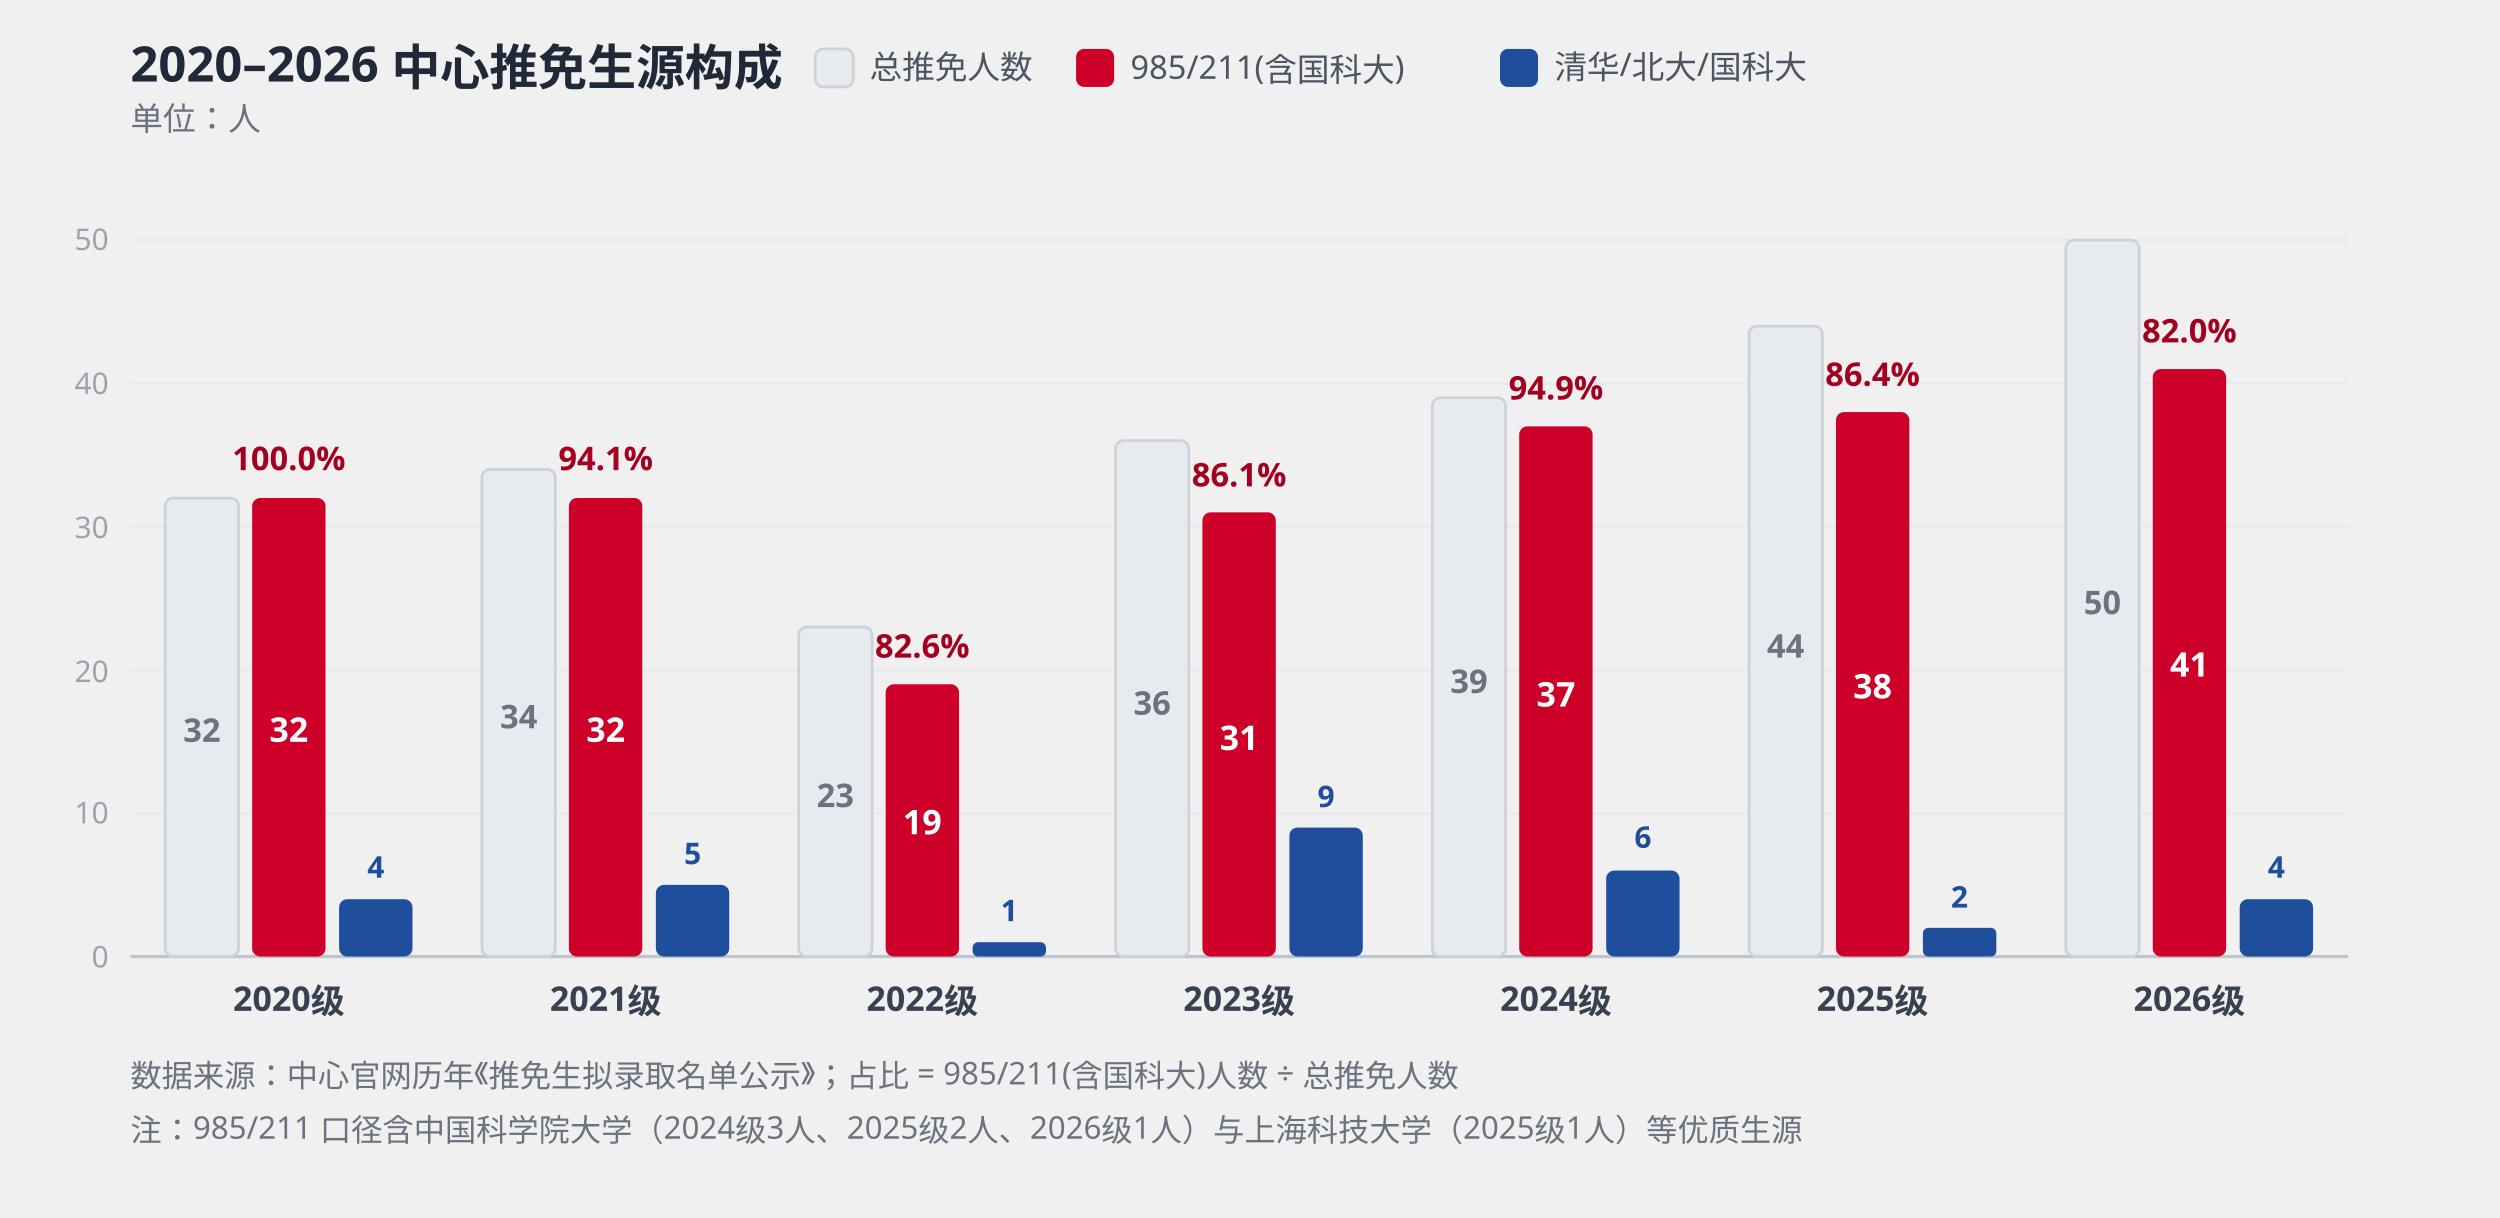
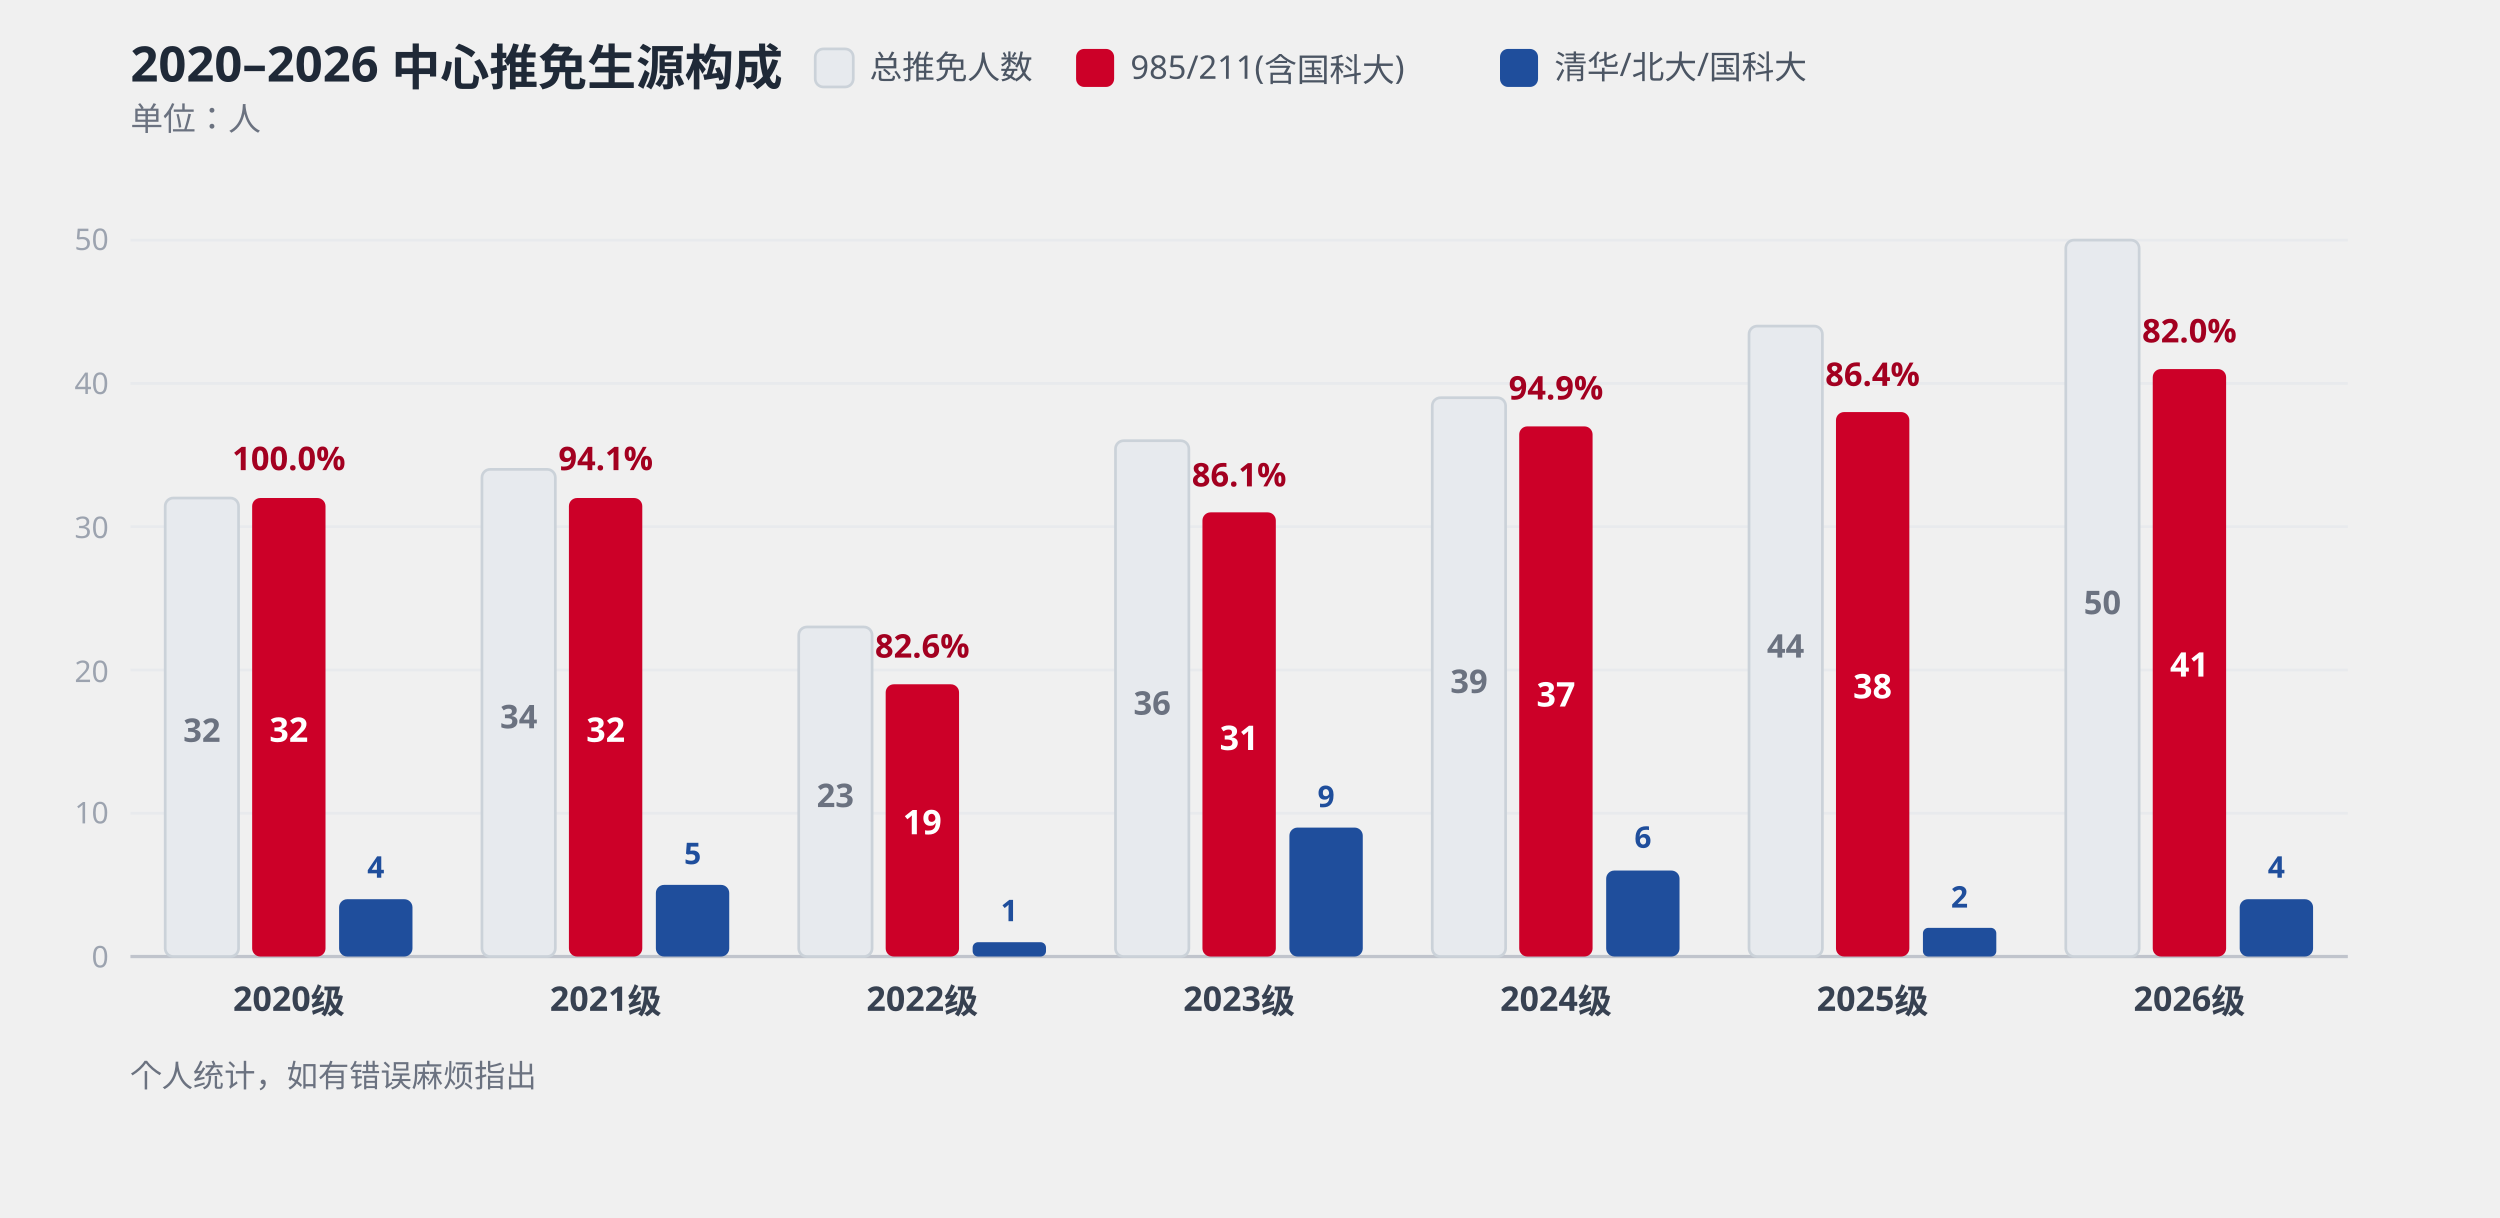
<svg xmlns="http://www.w3.org/2000/svg" width="920" height="448" viewBox="0 0 920 448" font-family="'Microsoft YaHei','PingFang SC','Noto Sans SC',sans-serif" role="img" aria-label="2020至2026年中心推免生源构成柱状图">
  <text x="48" y="30" font-size="18" font-weight="700" fill="#1F2937">2020–2026 中心推免生源构成</text>
  <text x="48" y="48" font-size="12" fill="#6B7280">单位：人</text>
  <rect x="300" y="18" width="14" height="14" rx="3" fill="#E7EAEE" stroke="#CBD2D9" />
  <text x="320" y="29" font-size="12" fill="#4B5563">总推免人数</text>
  <rect x="396" y="18" width="14" height="14" rx="3" fill="#CC0028" />
  <text x="416" y="29" font-size="12" fill="#4B5563">985/211(含国科大)</text>
  <rect x="552" y="18" width="14" height="14" rx="3" fill="#1F4E9C" />
  <text x="572" y="29" font-size="12" fill="#4B5563">清华/北大/国科大</text>
  <line x1="48" y1="352" x2="864" y2="352" stroke="#C0C4CC" stroke-width="1.2" />
  <g stroke="#E8EAED" stroke-width="1">
    <line x1="48" y1="88.36" x2="864" y2="88.36" />
    <line x1="48" y1="141.09" x2="864" y2="141.09" />
    <line x1="48" y1="193.82" x2="864" y2="193.82" />
    <line x1="48" y1="246.55" x2="864" y2="246.55" />
    <line x1="48" y1="299.27" x2="864" y2="299.27" />
  </g>
  <g font-size="11" fill="#9CA3AF" text-anchor="end">
    <text x="40" y="92">50</text>
    <text x="40" y="145">40</text>
    <text x="40" y="198">30</text>
    <text x="40" y="251">20</text>
    <text x="40" y="303">10</text>
    <text x="40" y="356">0</text>
  </g>
  <g>
    <rect x="60.79" y="183.27" width="27" height="168.73" rx="3" fill="#E7EAEE" stroke="#CBD2D9" />
    <rect x="92.79" y="183.27" width="27" height="168.73" rx="3" fill="#CC0028" />
    <rect x="124.79" y="330.91" width="27" height="21.09" rx="3" fill="#1F4E9C" />
    <text x="74.3" y="273" font-size="12" font-weight="700" fill="#6B7280" text-anchor="middle">32</text>
    <text x="106.3" y="273" font-size="12.5" font-weight="700" fill="#FFFFFF" text-anchor="middle">32</text>
    <text x="106.3" y="173" font-size="12" font-weight="700" fill="#A30020" text-anchor="middle">100.0%</text>
    <text x="138.3" y="323" font-size="11" font-weight="700" fill="#1F4E9C" text-anchor="middle">4</text>
  </g>
  <g>
    <rect x="177.36" y="172.73" width="27" height="179.27" rx="3" fill="#E7EAEE" stroke="#CBD2D9" />
    <rect x="209.36" y="183.27" width="27" height="168.73" rx="3" fill="#CC0028" />
    <rect x="241.36" y="325.64" width="27" height="26.36" rx="3" fill="#1F4E9C" />
    <text x="190.9" y="268" font-size="12" font-weight="700" fill="#6B7280" text-anchor="middle">34</text>
    <text x="222.9" y="273" font-size="12.5" font-weight="700" fill="#FFFFFF" text-anchor="middle">32</text>
    <text x="222.9" y="173" font-size="12" font-weight="700" fill="#A30020" text-anchor="middle">94.1%</text>
    <text x="254.9" y="318" font-size="11" font-weight="700" fill="#1F4E9C" text-anchor="middle">5</text>
  </g>
  <g>
    <rect x="293.93" y="230.73" width="27" height="121.27" rx="3" fill="#E7EAEE" stroke="#CBD2D9" />
    <rect x="325.93" y="251.82" width="27" height="100.18" rx="3" fill="#CC0028" />
    <rect x="357.93" y="346.73" width="27" height="5.27" rx="2" fill="#1F4E9C" />
    <text x="307.4" y="297" font-size="12" font-weight="700" fill="#6B7280" text-anchor="middle">23</text>
    <text x="339.4" y="307" font-size="12.5" font-weight="700" fill="#FFFFFF" text-anchor="middle">19</text>
    <text x="339.4" y="242" font-size="12" font-weight="700" fill="#A30020" text-anchor="middle">82.6%</text>
    <text x="371.4" y="339" font-size="11" font-weight="700" fill="#1F4E9C" text-anchor="middle">1</text>
  </g>
  <g>
    <rect x="410.5" y="162.18" width="27" height="189.82" rx="3" fill="#E7EAEE" stroke="#CBD2D9" />
    <rect x="442.5" y="188.55" width="27" height="163.45" rx="3" fill="#CC0028" />
    <rect x="474.5" y="304.55" width="27" height="47.45" rx="3" fill="#1F4E9C" />
    <text x="424" y="263" font-size="12" font-weight="700" fill="#6B7280" text-anchor="middle">36</text>
    <text x="456" y="276" font-size="12.5" font-weight="700" fill="#FFFFFF" text-anchor="middle">31</text>
    <text x="456" y="179" font-size="12" font-weight="700" fill="#A30020" text-anchor="middle">86.1%</text>
    <text x="488" y="297" font-size="11" font-weight="700" fill="#1F4E9C" text-anchor="middle">9</text>
  </g>
  <g>
    <rect x="527.07" y="146.36" width="27" height="205.64" rx="3" fill="#E7EAEE" stroke="#CBD2D9" />
    <rect x="559.07" y="156.91" width="27" height="195.09" rx="3" fill="#CC0028" />
    <rect x="591.07" y="320.36" width="27" height="31.64" rx="3" fill="#1F4E9C" />
    <text x="540.6" y="255" font-size="12" font-weight="700" fill="#6B7280" text-anchor="middle">39</text>
    <text x="572.6" y="260" font-size="12.5" font-weight="700" fill="#FFFFFF" text-anchor="middle">37</text>
    <text x="572.6" y="147" font-size="12" font-weight="700" fill="#A30020" text-anchor="middle">94.9%</text>
    <text x="604.6" y="312" font-size="11" font-weight="700" fill="#1F4E9C" text-anchor="middle">6</text>
  </g>
  <g>
    <rect x="643.64" y="120" width="27" height="232" rx="3" fill="#E7EAEE" stroke="#CBD2D9" />
    <rect x="675.64" y="151.64" width="27" height="200.36" rx="3" fill="#CC0028" />
    <rect x="707.64" y="341.45" width="27" height="10.55" rx="2" fill="#1F4E9C" />
    <text x="657.1" y="242" font-size="12" font-weight="700" fill="#6B7280" text-anchor="middle">44</text>
    <text x="689.1" y="257" font-size="12.5" font-weight="700" fill="#FFFFFF" text-anchor="middle">38</text>
    <text x="689.1" y="142" font-size="12" font-weight="700" fill="#A30020" text-anchor="middle">86.4%</text>
    <text x="721.1" y="334" font-size="11" font-weight="700" fill="#1F4E9C" text-anchor="middle">2</text>
  </g>
  <g>
    <rect x="760.21" y="88.36" width="27" height="263.64" rx="3" fill="#E7EAEE" stroke="#CBD2D9" />
    <rect x="792.21" y="135.82" width="27" height="216.18" rx="3" fill="#CC0028" />
    <rect x="824.21" y="330.91" width="27" height="21.09" rx="3" fill="#1F4E9C" />
    <text x="773.7" y="226" font-size="12" font-weight="700" fill="#6B7280" text-anchor="middle">50</text>
    <text x="805.7" y="249" font-size="12.5" font-weight="700" fill="#FFFFFF" text-anchor="middle">41</text>
    <text x="805.7" y="126" font-size="12" font-weight="700" fill="#A30020" text-anchor="middle">82.0%</text>
    <text x="837.7" y="323" font-size="11" font-weight="700" fill="#1F4E9C" text-anchor="middle">4</text>
  </g>
  <g font-size="12.5" font-weight="700" fill="#374151" text-anchor="middle">
    <text x="106.3" y="372">2020级</text>
    <text x="222.9" y="372">2021级</text>
    <text x="339.4" y="372">2022级</text>
    <text x="456" y="372">2023级</text>
    <text x="572.6" y="372">2024级</text>
    <text x="689.1" y="372">2025级</text>
    <text x="805.7" y="372">2026级</text>
  </g>
-   <text x="48" y="400" font-size="11.5" fill="#6B7280">数据来源：中心官网历年《推免生拟录取名单公示》；占比 = 985/211(含国科大)人数 ÷ 总推免人数</text>
-   <text x="48" y="420" font-size="11.5" fill="#6B7280">注：985/211 口径含中国科学院大学（2024级3人、2025级2人、2026级1人）与上海科技大学（2025级1人）等优质生源</text>
+   <text x="48" y="400" font-size="11.5" fill="#6B7280">个人统计，如有错误麻烦指出</text>
</svg>
